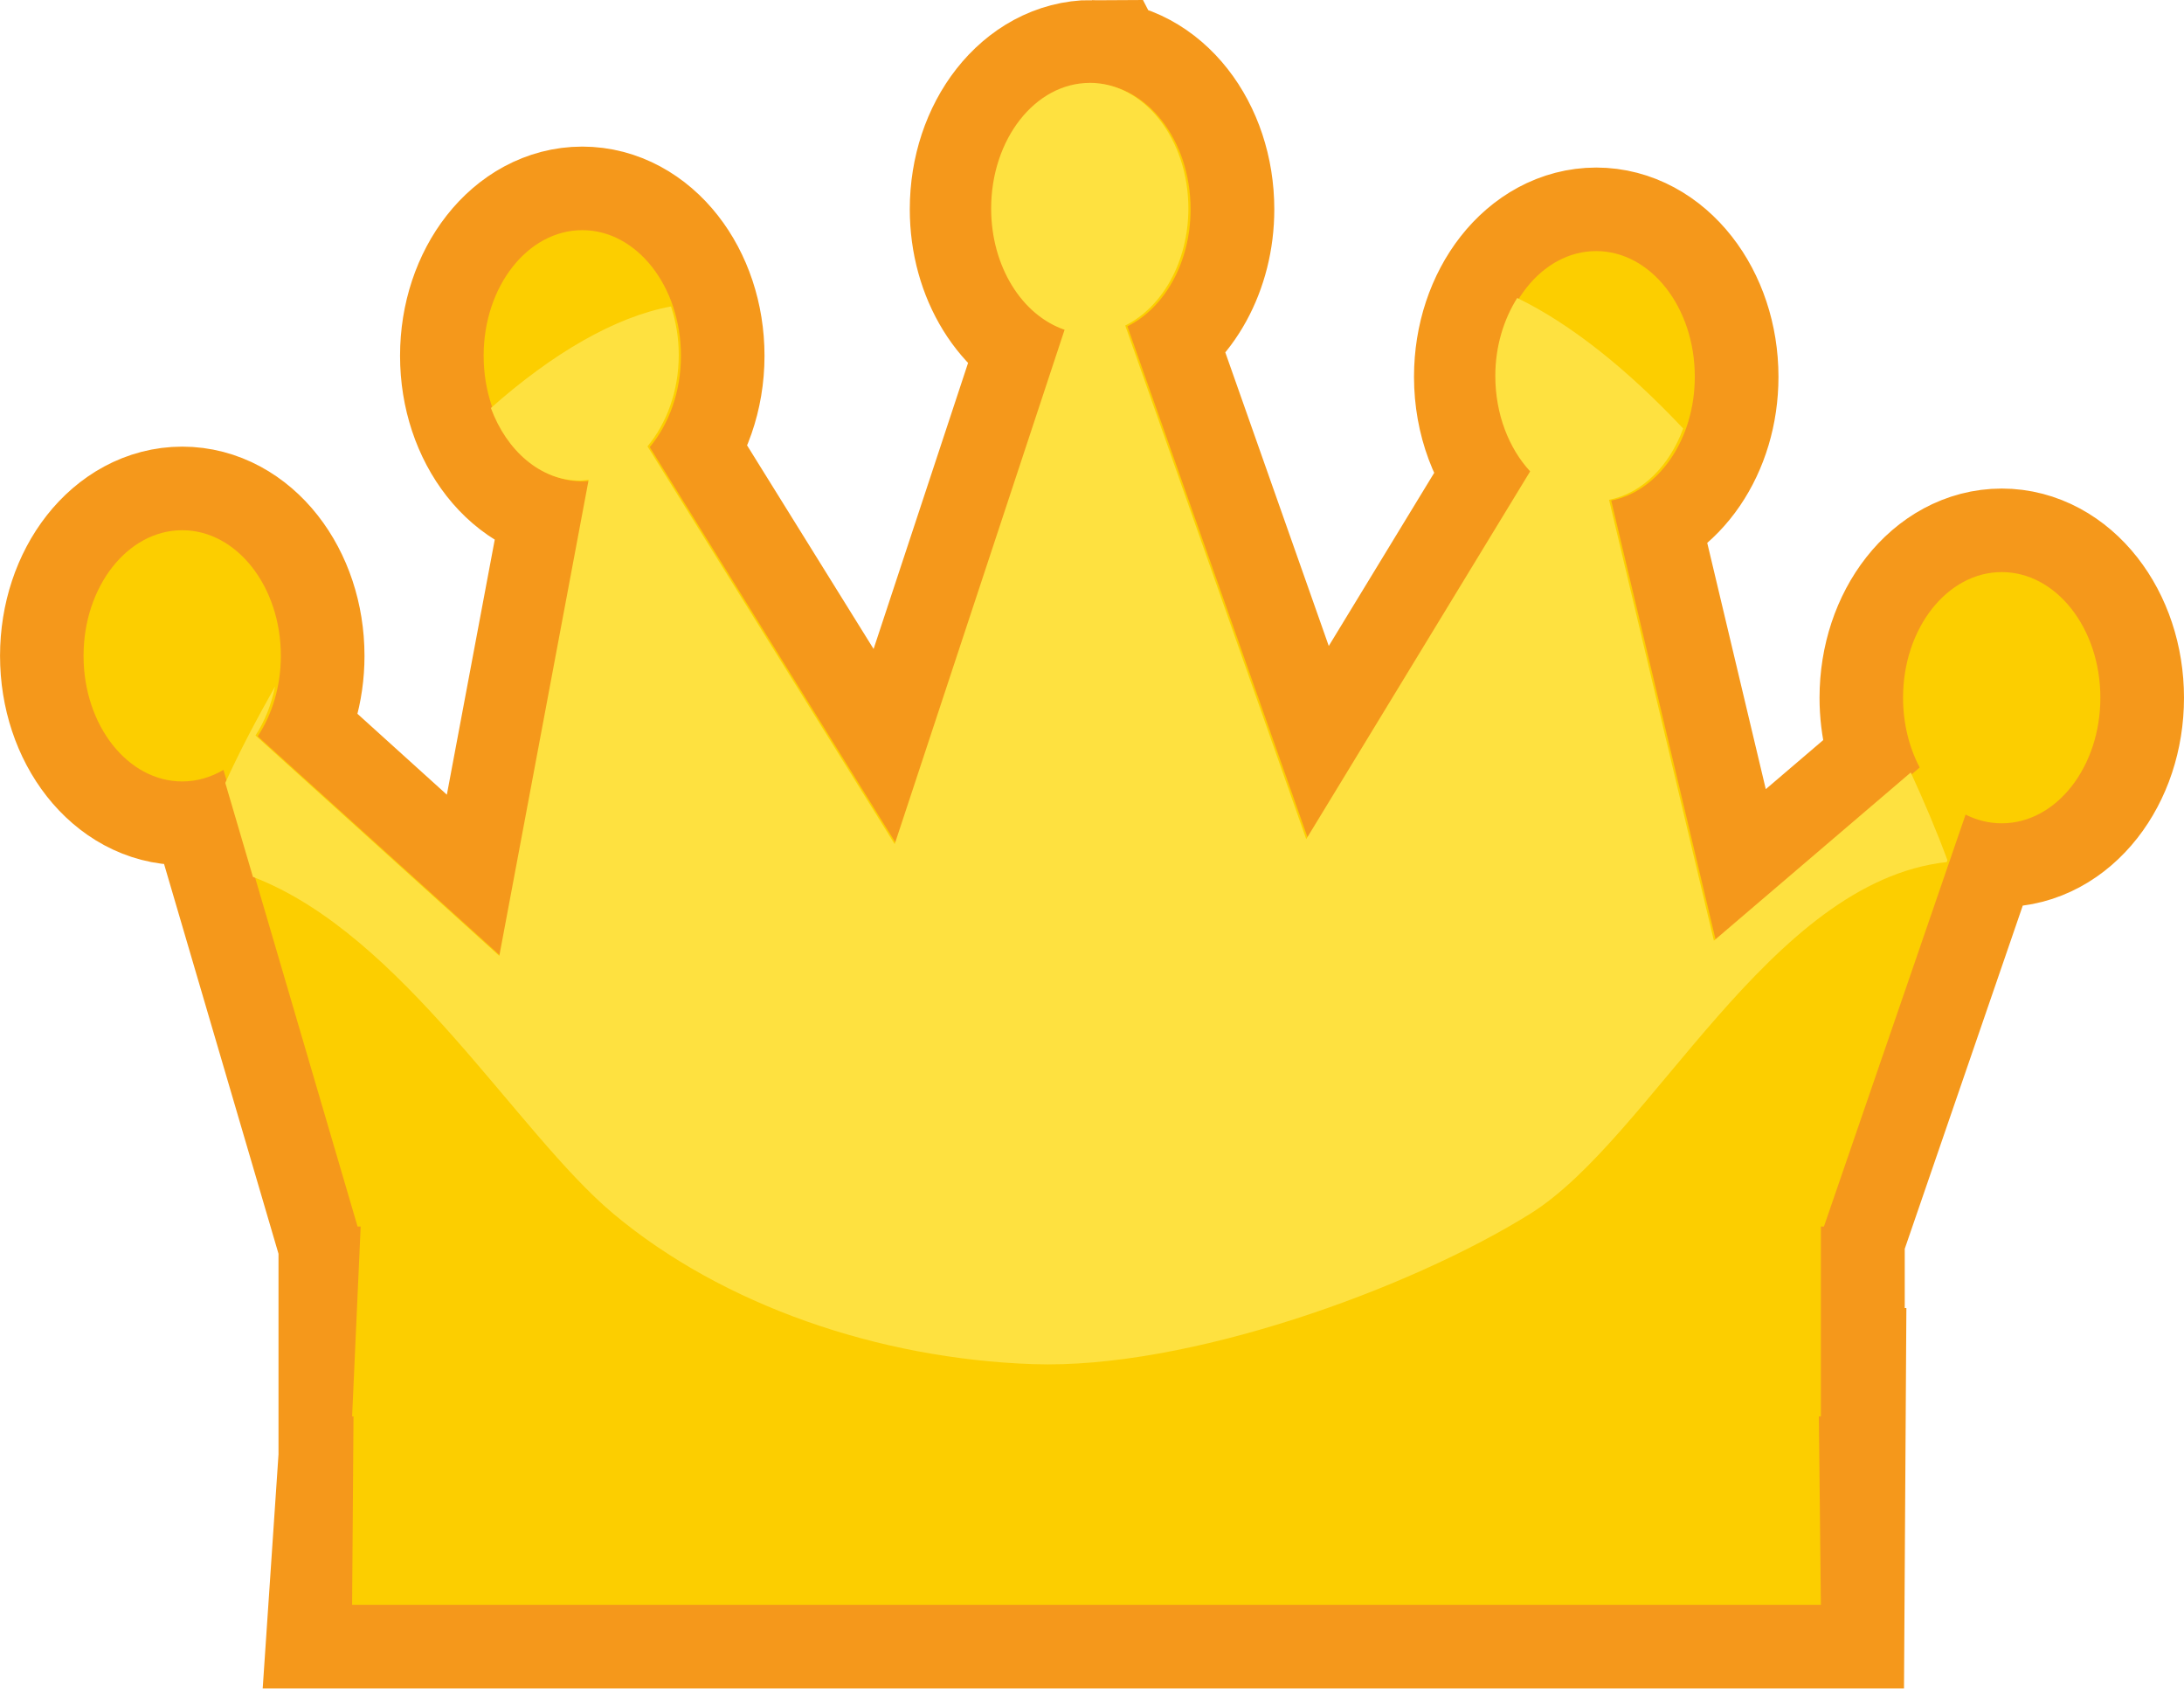
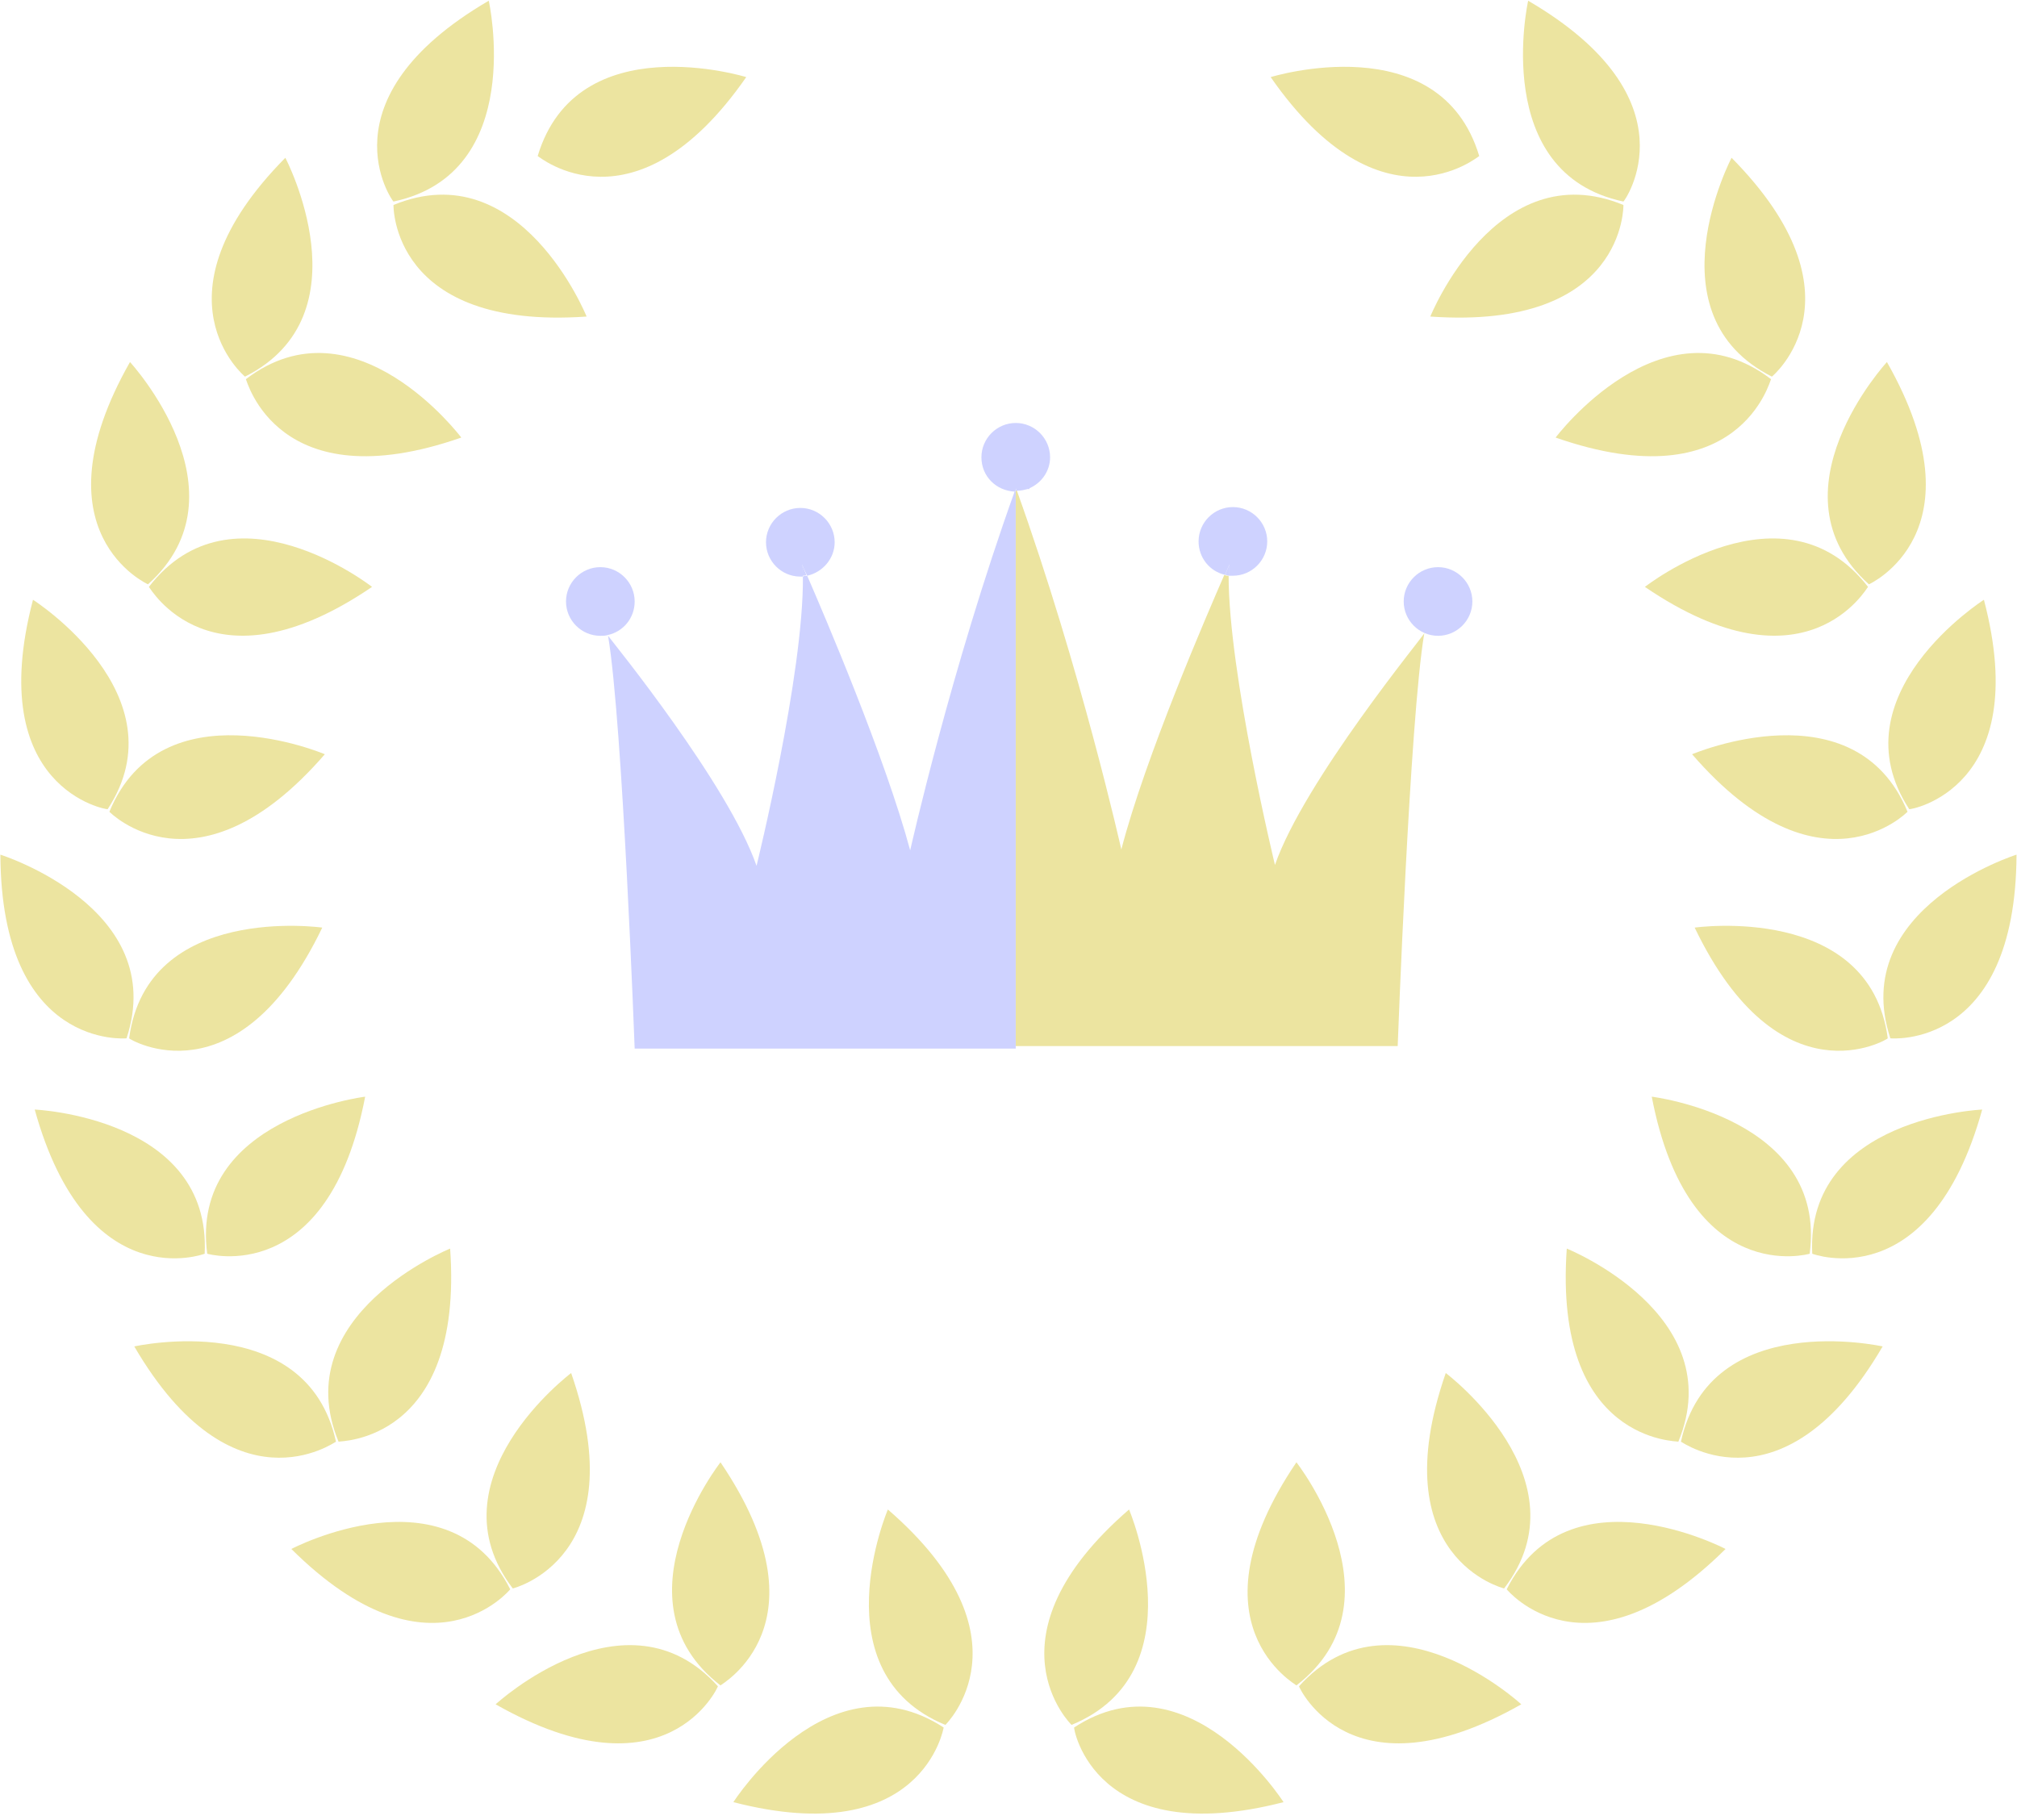
- <svg xmlns="http://www.w3.org/2000/svg" width="117.499mm" height="90.823mm" viewBox="0 0 416.334 321.812" id="svg2" version="1.1">
-   <defs id="defs4" />
-   <g id="layer1" transform="translate(-77.54805,-177.1707)">
-     <g id="g14596" transform="matrix(10.62325,0,0,10.62325,-22374.779,-17120.731)">
-       <path style="fill:#fcce00;fill-opacity:1;stroke:#f5981b;stroke-width:3;stroke-miterlimit:4;stroke-dasharray:none;stroke-opacity:1" d="m 2133.104,1629.806 c -0.978,0 -1.77,1.009 -1.77,2.254 0,1.045 0.56,1.92 1.318,2.175 l -3.049,9.229 -4.435,-7.136 c 0.343,-0.411 0.559,-0.992 0.559,-1.639 0,-1.245 -0.793,-2.253 -1.77,-2.253 -0.978,0 -1.77,1.009 -1.77,2.253 0,1.245 0.792,2.254 1.77,2.254 0.052,0 0.103,-0.01 0.154,-0.012 l -1.604,8.541 -4.373,-3.955 c 0.258,-0.391 0.415,-0.893 0.415,-1.444 0,-1.245 -0.792,-2.254 -1.77,-2.254 -0.978,0 -1.77,1.009 -1.77,2.254 0,1.245 0.793,2.253 1.77,2.253 0.265,0 0.515,-0.075 0.741,-0.207 l 2.406,8.193 26.313,0 2.542,-7.391 c 0.201,0.101 0.419,0.157 0.648,0.157 0.978,0 1.77,-1.009 1.77,-2.253 0,-1.245 -0.793,-2.254 -1.77,-2.254 -0.978,0 -1.77,1.009 -1.77,2.254 0,0.464 0.11,0.894 0.298,1.252 l -3.654,3.122 -1.881,-7.911 c 0.849,-0.166 1.5,-1.095 1.5,-2.222 0,-1.245 -0.793,-2.254 -1.77,-2.254 -0.978,0 -1.77,1.009 -1.77,2.254 0,0.687 0.243,1.3 0.624,1.714 l -4.017,6.596 -3.248,-9.214 c 0.662,-0.326 1.134,-1.143 1.134,-2.101 0,-1.245 -0.792,-2.253 -1.77,-2.253 z m -13.098,19.945 0,4.033 26.182,-0.065 0,-3.789 z m 0.089,3.38 -0.268,3.968 26.357,0 0.024,-3.833 z" id="path3787-1-8-5" />
-       <g transform="matrix(0.104366,0,0,0.1328628,1711.612,1556.739)" id="g13597-7">
-         <path style="fill:#fcce00;fill-opacity:1" d="m 4038.589,549.943 c -9.368,0 -16.962,7.594 -16.962,16.962 0,7.866 5.369,14.454 12.633,16.373 l -29.212,69.466 -42.492,-53.712 c 3.289,-3.094 5.359,-7.467 5.359,-12.339 0,-9.368 -7.594,-16.962 -16.962,-16.962 -9.368,0 -16.962,7.594 -16.962,16.962 0,9.368 7.594,16.962 16.962,16.962 0.496,0 0.987,-0.046 1.472,-0.089 l -15.371,64.283 -41.904,-29.771 c 2.467,-2.946 3.975,-6.723 3.975,-10.866 0,-9.368 -7.594,-16.962 -16.962,-16.962 -9.368,0 -16.962,7.594 -16.962,16.962 0,9.368 7.594,16.962 16.962,16.962 2.535,0 4.936,-0.563 7.097,-1.561 l 23.057,61.663 252.124,0 24.353,-55.626 c 1.927,0.76 4.016,1.178 6.213,1.178 9.368,0 16.962,-7.594 16.962,-16.962 0,-9.368 -7.594,-16.962 -16.962,-16.962 -9.368,0 -16.962,7.594 -16.962,16.962 0,3.489 1.05,6.727 2.856,9.423 l -35.012,23.499 -18.022,-59.543 c 8.133,-1.251 14.37,-8.242 14.37,-16.726 0,-9.368 -7.594,-16.962 -16.962,-16.962 -9.368,0 -16.962,7.594 -16.962,16.962 0,5.171 2.328,9.787 5.978,12.898 l -38.488,49.648 -31.125,-69.348 c 6.348,-2.453 10.866,-8.6 10.866,-15.813 0,-9.368 -7.594,-16.962 -16.962,-16.962 z m -125.501,150.119 -1.711,29.862 252.539,0 0,-28.518 z m -1.438,26.261 -0.273,29.043 252.539,0 -0.395,-28.846 z" id="path3787-1-8" />
-       </g>
-       <path id="path3787-1-8-3" d="m 2133.064,1629.793 c -0.978,0 -1.77,1.009 -1.77,2.254 0,1.045 0.56,1.919 1.318,2.174 l -3.049,9.23 -4.436,-7.137 c 0.343,-0.411 0.561,-0.992 0.561,-1.639 0,-0.309 -0.05,-0.603 -0.139,-0.871 -1.005,0.187 -2.123,0.839 -3.232,1.822 0.282,0.767 0.89,1.303 1.6,1.303 0.052,0 0.104,-0.012 0.154,-0.014 l -1.603,8.541 -4.375,-3.955 c 0.166,-0.252 0.284,-0.552 0.351,-0.879 -0.316,0.563 -0.623,1.134 -0.893,1.73 l 0.496,1.686 c 2.692,1.032 4.728,4.587 6.467,6.043 1.966,1.646 4.765,2.602 7.529,2.699 2.764,0.097 6.743,-1.338 8.926,-2.699 2.177,-1.358 4.279,-5.956 7.473,-6.309 l 0.012,-0.033 c -0.195,-0.528 -0.419,-1.054 -0.658,-1.574 l -3.533,3.018 -1.881,-7.91 c 0.594,-0.116 1.085,-0.61 1.33,-1.279 -0.999,-1.062 -2.021,-1.879 -2.978,-2.342 -0.242,0.385 -0.393,0.867 -0.393,1.398 0,0.687 0.244,1.3 0.625,1.713 l -4.018,6.598 -3.248,-9.215 c 0.662,-0.326 1.133,-1.141 1.133,-2.1 0,-1.245 -0.792,-2.254 -1.77,-2.254 z" style="fill:#fee140;fill-opacity:1" />
-     </g>
-   </g>
+ <svg xmlns="http://www.w3.org/2000/svg" width="235" height="212" viewBox="0 0 235 212" fill="none">
+   <path d="M68.345 36.884C68.345 36.884 60.645 17.784 45.845 23.884C45.845 23.884 45.545 38.484 68.345 36.884Z" fill="#ECE4A0" />
+   <path d="M56.945 0.084C56.945 0.084 61.445 20.184 45.845 23.484C45.745 23.484 37.245 11.584 56.945 0.084Z" fill="#ECE4A0" />
+   <path d="M53.745 50.984C53.745 50.984 41.345 34.484 28.645 44.184C28.745 44.184 32.245 58.484 53.745 50.984Z" fill="#ECE4A0" />
+   <path d="M33.245 18.384C33.245 18.384 42.845 36.684 28.545 43.884C28.545 43.884 17.245 34.584 33.245 18.384Z" fill="#ECE4A0" />
+   <path d="M43.345 68.384C43.345 68.384 27.145 55.684 17.345 68.384C17.445 68.384 24.545 81.184 43.345 68.384Z" fill="#ECE4A0" />
+   <path d="M15.145 42.184C15.145 42.184 29.145 57.384 17.245 68.084C17.245 68.084 3.845 62.084 15.145 42.184Z" fill="#ECE4A0" />
+   <path d="M37.845 87.884C37.845 87.884 18.845 79.784 12.745 94.584C12.745 94.584 22.945 105.084 37.845 87.884Z" fill="#ECE4A0" />
+   <path d="M3.845 69.884C3.845 69.884 21.245 80.984 12.545 94.284C12.545 94.384 -1.955 91.984 3.845 69.884Z" fill="#ECE4A0" />
+   <path d="M37.545 108.084C37.545 108.084 17.145 105.184 15.045 120.984C15.045 121.084 27.645 128.684 37.545 108.084Z" fill="#ECE4A0" />
+   <path d="M0.045 99.584C0.045 99.584 19.745 105.784 14.745 120.984C14.745 120.984 0.145 122.384 0.045 99.584Z" fill="#ECE4A0" />
+   <path d="M42.545 127.784C42.545 127.784 22.045 130.284 24.145 146.084C24.145 146.084 38.245 150.184 42.545 127.784Z" fill="#ECE4A0" />
+   <path d="M4.045 129.284C4.045 129.284 24.645 130.184 23.845 146.084C23.845 146.084 10.145 151.284 4.045 129.284Z" fill="#ECE4A0" />
+   <path d="M52.445 145.484C52.445 145.484 33.345 153.184 39.445 167.984C39.445 167.884 54.045 168.184 52.445 145.484Z" fill="#ECE4A0" />
+   <path d="M15.645 156.884C15.645 156.884 35.745 152.384 39.145 167.984C39.045 167.984 27.145 176.584 15.645 156.884Z" fill="#ECE4A0" />
+   <path d="M66.545 159.984C66.545 159.984 50.045 172.384 59.745 185.084C59.745 185.084 74.045 181.584 66.545 159.984Z" fill="#ECE4A0" />
+   <path d="M33.945 180.484C33.945 180.484 52.245 170.884 59.445 185.184C59.445 185.184 50.145 196.584 33.945 180.484Z" fill="#ECE4A0" />
+   <path d="M83.945 170.384C83.945 170.384 71.245 186.584 83.945 196.384C83.945 196.284 96.745 189.284 83.945 170.384Z" fill="#ECE4A0" />
+   <path d="M57.745 198.584C57.745 198.584 72.945 184.584 83.645 196.484C83.645 196.584 77.645 209.884 57.745 198.584Z" fill="#ECE4A0" />
+   <path d="M103.445 175.884C103.445 175.884 95.345 194.884 110.145 200.984C110.145 200.984 120.645 190.784 103.445 175.884Z" fill="#ECE4A0" />
+   <path d="M85.445 209.984C85.445 209.984 96.545 192.584 109.945 201.284C109.945 201.284 107.545 215.684 85.445 209.984Z" fill="#ECE4A0" />
+   <path d="M86.945 8.984C86.945 8.984 67.245 2.884 62.645 18.184C62.745 18.184 73.945 27.684 86.945 8.984Z" fill="#ECE4A0" />
+   <path d="M166.645 36.884C166.645 36.884 174.345 17.784 189.145 23.884C189.145 23.884 189.445 38.484 166.645 36.884Z" fill="#ECE4A0" />
+   <path d="M178.045 0.084C178.045 0.084 173.545 20.184 189.145 23.484C189.245 23.484 197.745 11.584 178.045 0.084Z" fill="#ECE4A0" />
+   <path d="M181.245 50.984C181.245 50.984 193.645 34.484 206.345 44.184C206.245 44.184 202.745 58.484 181.245 50.984Z" fill="#ECE4A0" />
+   <path d="M201.745 18.384C201.745 18.384 192.145 36.684 206.445 43.884C206.445 43.884 217.745 34.584 201.745 18.384Z" fill="#ECE4A0" />
+   <path d="M191.645 68.384C191.645 68.384 207.845 55.684 217.645 68.384C217.545 68.384 210.445 81.184 191.645 68.384Z" fill="#ECE4A0" />
+   <path d="M219.845 42.184C219.845 42.184 205.845 57.384 217.745 68.084C217.745 68.084 231.145 62.084 219.845 42.184Z" fill="#ECE4A0" />
+   <path d="M197.145 87.884C197.145 87.884 216.145 79.784 222.245 94.584C222.245 94.584 212.045 105.084 197.145 87.884Z" fill="#ECE4A0" />
+   <path d="M231.145 69.884C231.145 69.884 213.745 80.984 222.445 94.284C222.445 94.384 236.945 91.984 231.145 69.884Z" fill="#ECE4A0" />
+   <path d="M197.445 108.084C197.445 108.084 217.845 105.184 219.945 120.984C219.945 121.084 207.345 128.684 197.445 108.084Z" fill="#ECE4A0" />
+   <path d="M234.945 99.584C234.945 99.584 215.245 105.784 220.245 120.984C220.245 120.984 234.845 122.384 234.945 99.584Z" fill="#ECE4A0" />
+   <path d="M192.445 127.784C192.445 127.784 212.945 130.284 210.845 146.084C210.845 146.084 196.745 150.184 192.445 127.784Z" fill="#ECE4A0" />
+   <path d="M230.945 129.284C230.945 129.284 210.345 130.184 211.145 146.084C211.145 146.084 224.845 151.284 230.945 129.284Z" fill="#ECE4A0" />
+   <path d="M182.545 145.484C182.545 145.484 201.645 153.184 195.545 167.984C195.545 167.884 180.945 168.184 182.545 145.484Z" fill="#ECE4A0" />
+   <path d="M219.345 156.884C219.345 156.884 199.245 152.384 195.845 167.984C195.945 167.984 207.845 176.584 219.345 156.884Z" fill="#ECE4A0" />
+   <path d="M168.445 159.984C168.445 159.984 184.945 172.384 175.245 185.084C175.245 185.084 160.945 181.584 168.445 159.984Z" fill="#ECE4A0" />
+   <path d="M201.045 180.484C201.045 180.484 182.745 170.884 175.545 185.184C175.545 185.184 184.845 196.584 201.045 180.484Z" fill="#ECE4A0" />
+   <path d="M151.045 170.384C151.045 170.384 163.745 186.584 151.045 196.384C151.045 196.284 138.245 189.284 151.045 170.384Z" fill="#ECE4A0" />
+   <path d="M177.245 198.584C177.245 198.584 162.045 184.584 151.345 196.484C151.345 196.584 157.345 209.884 177.245 198.584Z" fill="#ECE4A0" />
+   <path d="M131.545 175.884C131.545 175.884 139.645 194.884 124.845 200.984C124.845 200.984 114.345 190.784 131.545 175.884Z" fill="#ECE4A0" />
+   <path d="M149.545 209.984C149.545 209.984 138.445 192.584 125.145 201.284C125.045 201.284 127.445 215.684 149.545 209.984Z" fill="#ECE4A0" />
+   <path d="M148.045 8.984C148.045 8.984 167.745 2.884 172.345 18.184C172.245 18.184 161.045 27.684 148.045 8.984Z" fill="#ECE4A0" />
+   <path d="M118.245 57.184C110.745 78.084 106.045 99.084 106.045 99.084C103.145 88.284 96.046 71.684 94.046 67.084C93.846 67.084 93.746 67.084 93.546 67.184C93.645 78.584 88.145 100.884 88.145 100.884C84.845 91.384 71.445 74.884 70.846 74.084C72.546 84.184 73.945 122.184 73.945 122.184H118.345V57.384C118.345 57.184 118.245 57.184 118.245 57.184Z" fill="#CED2FF" />
+   <path d="M119.945 56.884C121.345 56.284 122.345 54.884 122.345 53.284C122.345 51.084 120.545 49.284 118.345 49.284C116.145 49.284 114.345 51.084 114.345 53.284C114.345 55.484 116.045 57.184 118.245 57.284C118.245 57.184 118.345 57.084 118.345 56.984H119.945V56.884Z" fill="#CED2FF" />
+   <path d="M118.345 56.884C118.345 56.984 118.245 57.084 118.245 57.184H118.345V56.884Z" fill="#CED2FF" />
+   <path d="M93.445 65.784C93.445 65.784 93.645 66.284 94.046 67.084C95.846 66.684 97.246 65.084 97.246 63.184C97.246 60.984 95.445 59.184 93.246 59.184C91.046 59.184 89.246 60.984 89.246 63.184C89.246 65.384 91.046 67.184 93.246 67.184C93.346 67.184 93.445 67.184 93.546 67.184C93.546 66.684 93.445 66.284 93.445 65.784Z" fill="#CED2FF" />
+   <path d="M93.445 65.784C93.445 66.184 93.445 66.684 93.445 67.084C93.645 67.084 93.845 67.084 93.945 66.984C93.645 66.284 93.445 65.784 93.445 65.784Z" fill="#CED2FF" />
+   <path d="M70.845 73.984C72.645 73.584 73.945 71.984 73.945 70.084C73.945 67.884 72.145 66.084 69.945 66.084C67.745 66.084 65.945 67.884 65.945 70.084C65.945 72.284 67.745 74.084 69.945 74.084C70.245 74.084 70.545 74.084 70.845 73.984Z" fill="#CED2FF" />
+   <path d="M148.545 100.784C148.545 100.784 143.145 78.484 143.145 67.084C142.945 67.084 142.845 67.084 142.645 66.984C140.645 71.584 133.445 88.184 130.645 98.984C130.645 98.984 125.945 77.984 118.445 57.084H118.345V121.884H162.845C162.845 121.884 164.245 83.784 165.945 73.784C165.945 73.984 151.945 90.984 148.545 100.784Z" fill="#ECE4A0" />
+   <path d="M118.445 57.184C118.945 57.184 119.445 57.084 119.945 56.884H118.345C118.445 56.984 118.445 57.084 118.445 57.184Z" fill="#CED2FF" />
+   <path d="M118.345 57.184H118.445C118.445 57.084 118.345 56.984 118.345 56.884V57.184Z" fill="#CED2FF" />
+   <path d="M143.245 67.084C143.345 67.084 143.445 67.084 143.645 67.084C145.845 67.084 147.645 65.284 147.645 63.084C147.645 60.884 145.845 59.084 143.645 59.084C141.445 59.084 139.645 60.884 139.645 63.084C139.645 64.984 140.945 66.584 142.745 66.984C143.045 66.184 143.245 65.784 143.245 65.784C143.245 66.284 143.245 66.684 143.245 67.084Z" fill="#CED2FF" />
+   <path d="M143.245 65.784C143.245 65.784 143.045 66.184 142.745 66.984C142.945 66.984 143.045 67.084 143.245 67.084C143.245 66.684 143.245 66.284 143.245 65.784Z" fill="#CED2FF" />
+   <path d="M167.545 66.084C165.345 66.084 163.545 67.884 163.545 70.084C163.545 72.284 165.345 74.084 167.545 74.084C169.745 74.084 171.545 72.284 171.545 70.084C171.545 67.884 169.745 66.084 167.545 66.084Z" fill="#CED2FF" />
</svg>
